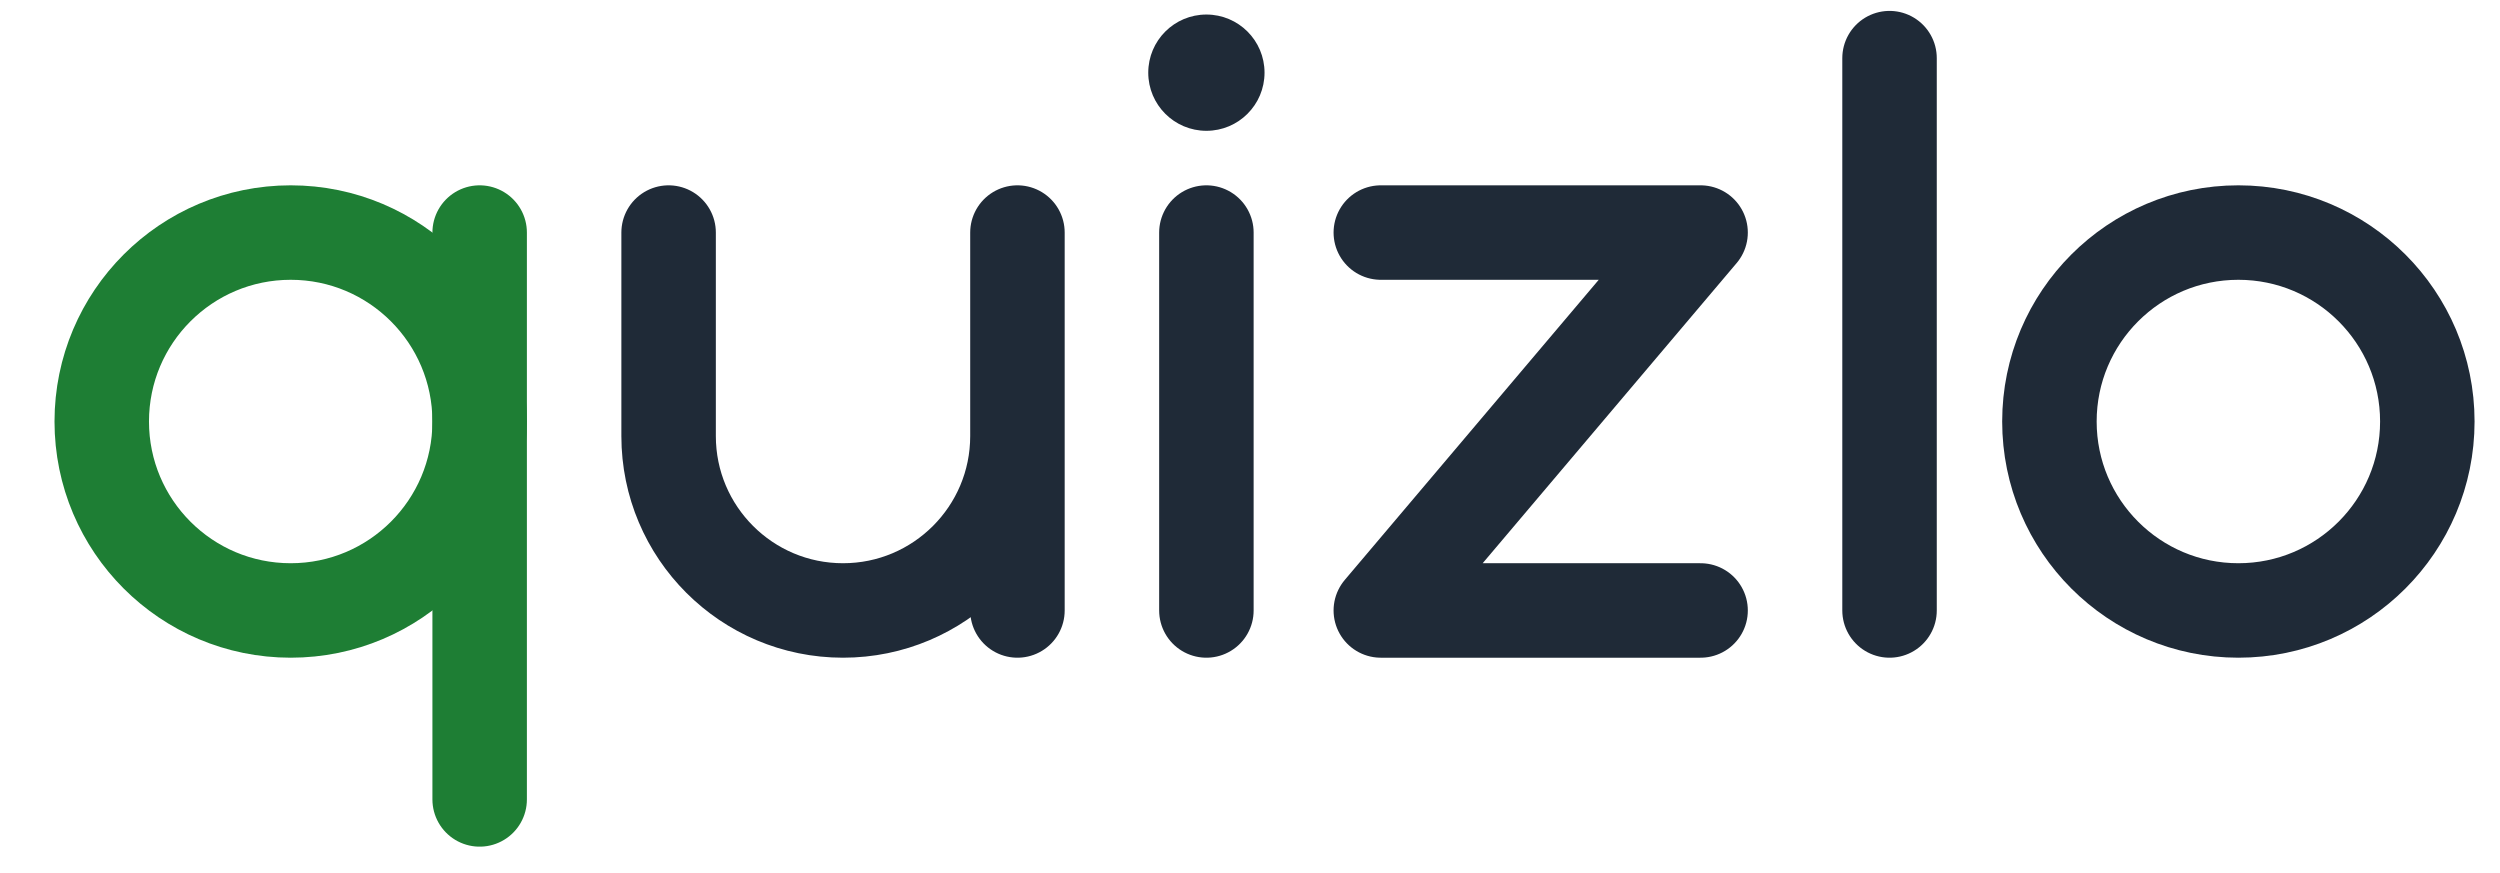
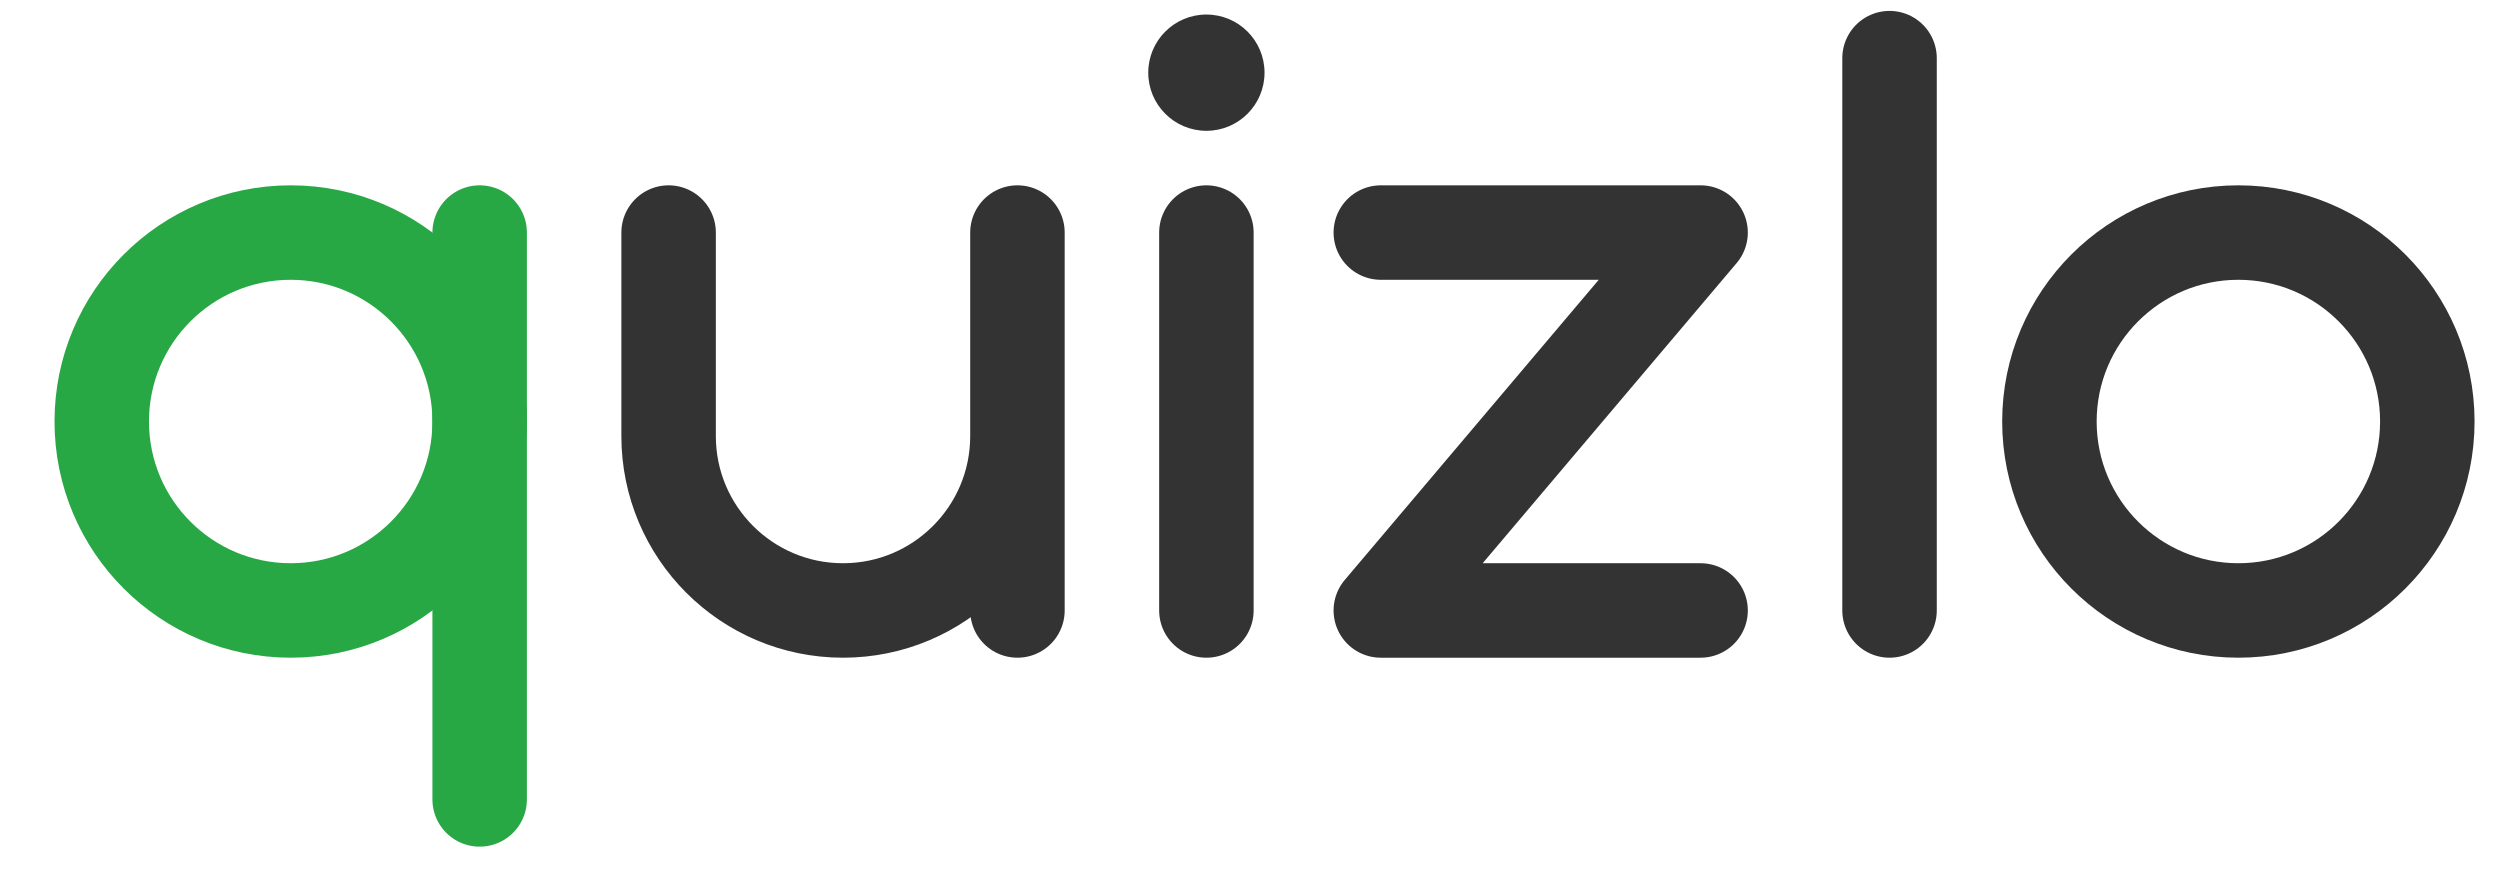
<svg xmlns="http://www.w3.org/2000/svg" viewBox="0 0 172 60" role="img" aria-label="quizlo">
-   <g fill="none" stroke="#1f2a37" stroke-width="6.5" stroke-linecap="round" stroke-linejoin="round">
-     <circle cx="20" cy="29" r="13" stroke="#1e7e34" />
-     <path d="M33 16v39" stroke="#1e7e34" />
+   <g fill="none" stroke="#333333" stroke-width="6.5" stroke-linecap="round" stroke-linejoin="round">
+     <circle cx="20" cy="29" r="13" stroke="#28a745" />
+     <path d="M33 16v39" stroke="#28a745" />
    <path d="M46 16v14a12 12 0 0 0 24 0V16v26" />
    <path d="M83 16v26" />
    <path d="M95 16h22L95 42h22" />
    <path d="M130 4v38" />
    <circle cx="154" cy="29" r="13" />
  </g>
-   <circle cx="83" cy="5" r="4" fill="#1f2a37" />
+   <circle cx="83" cy="5" r="4" fill="#333333" />
</svg>
